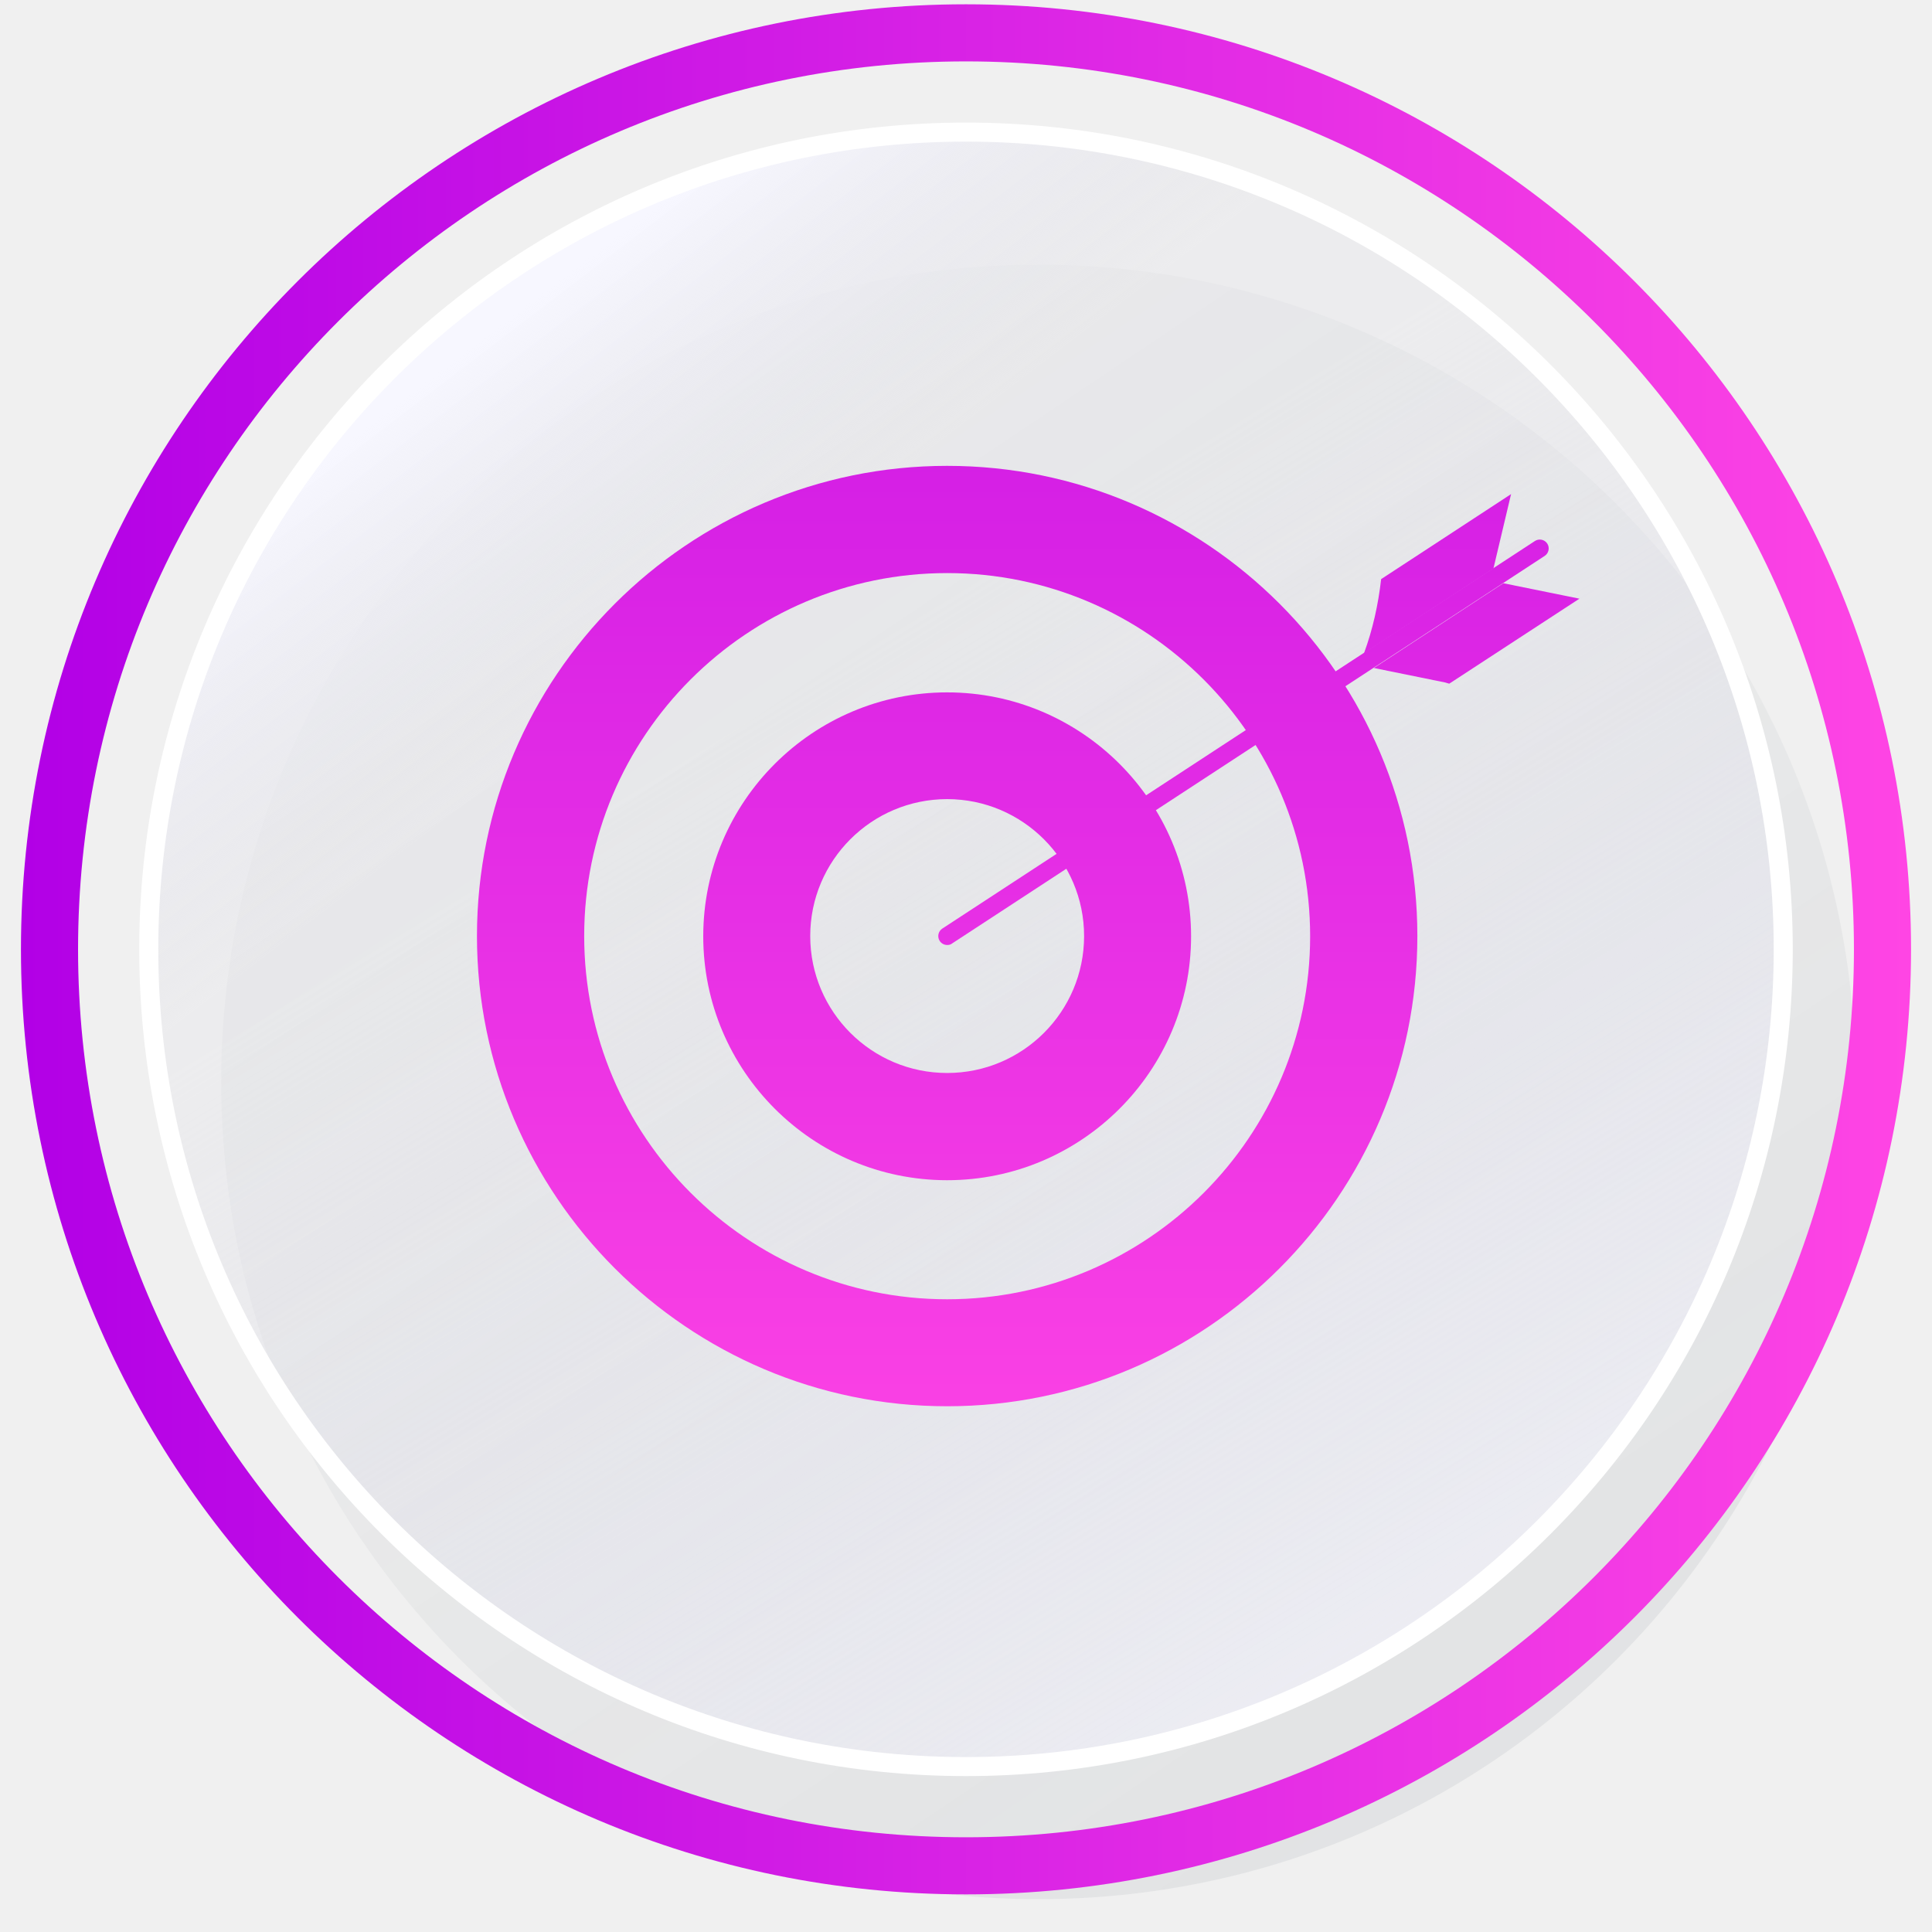
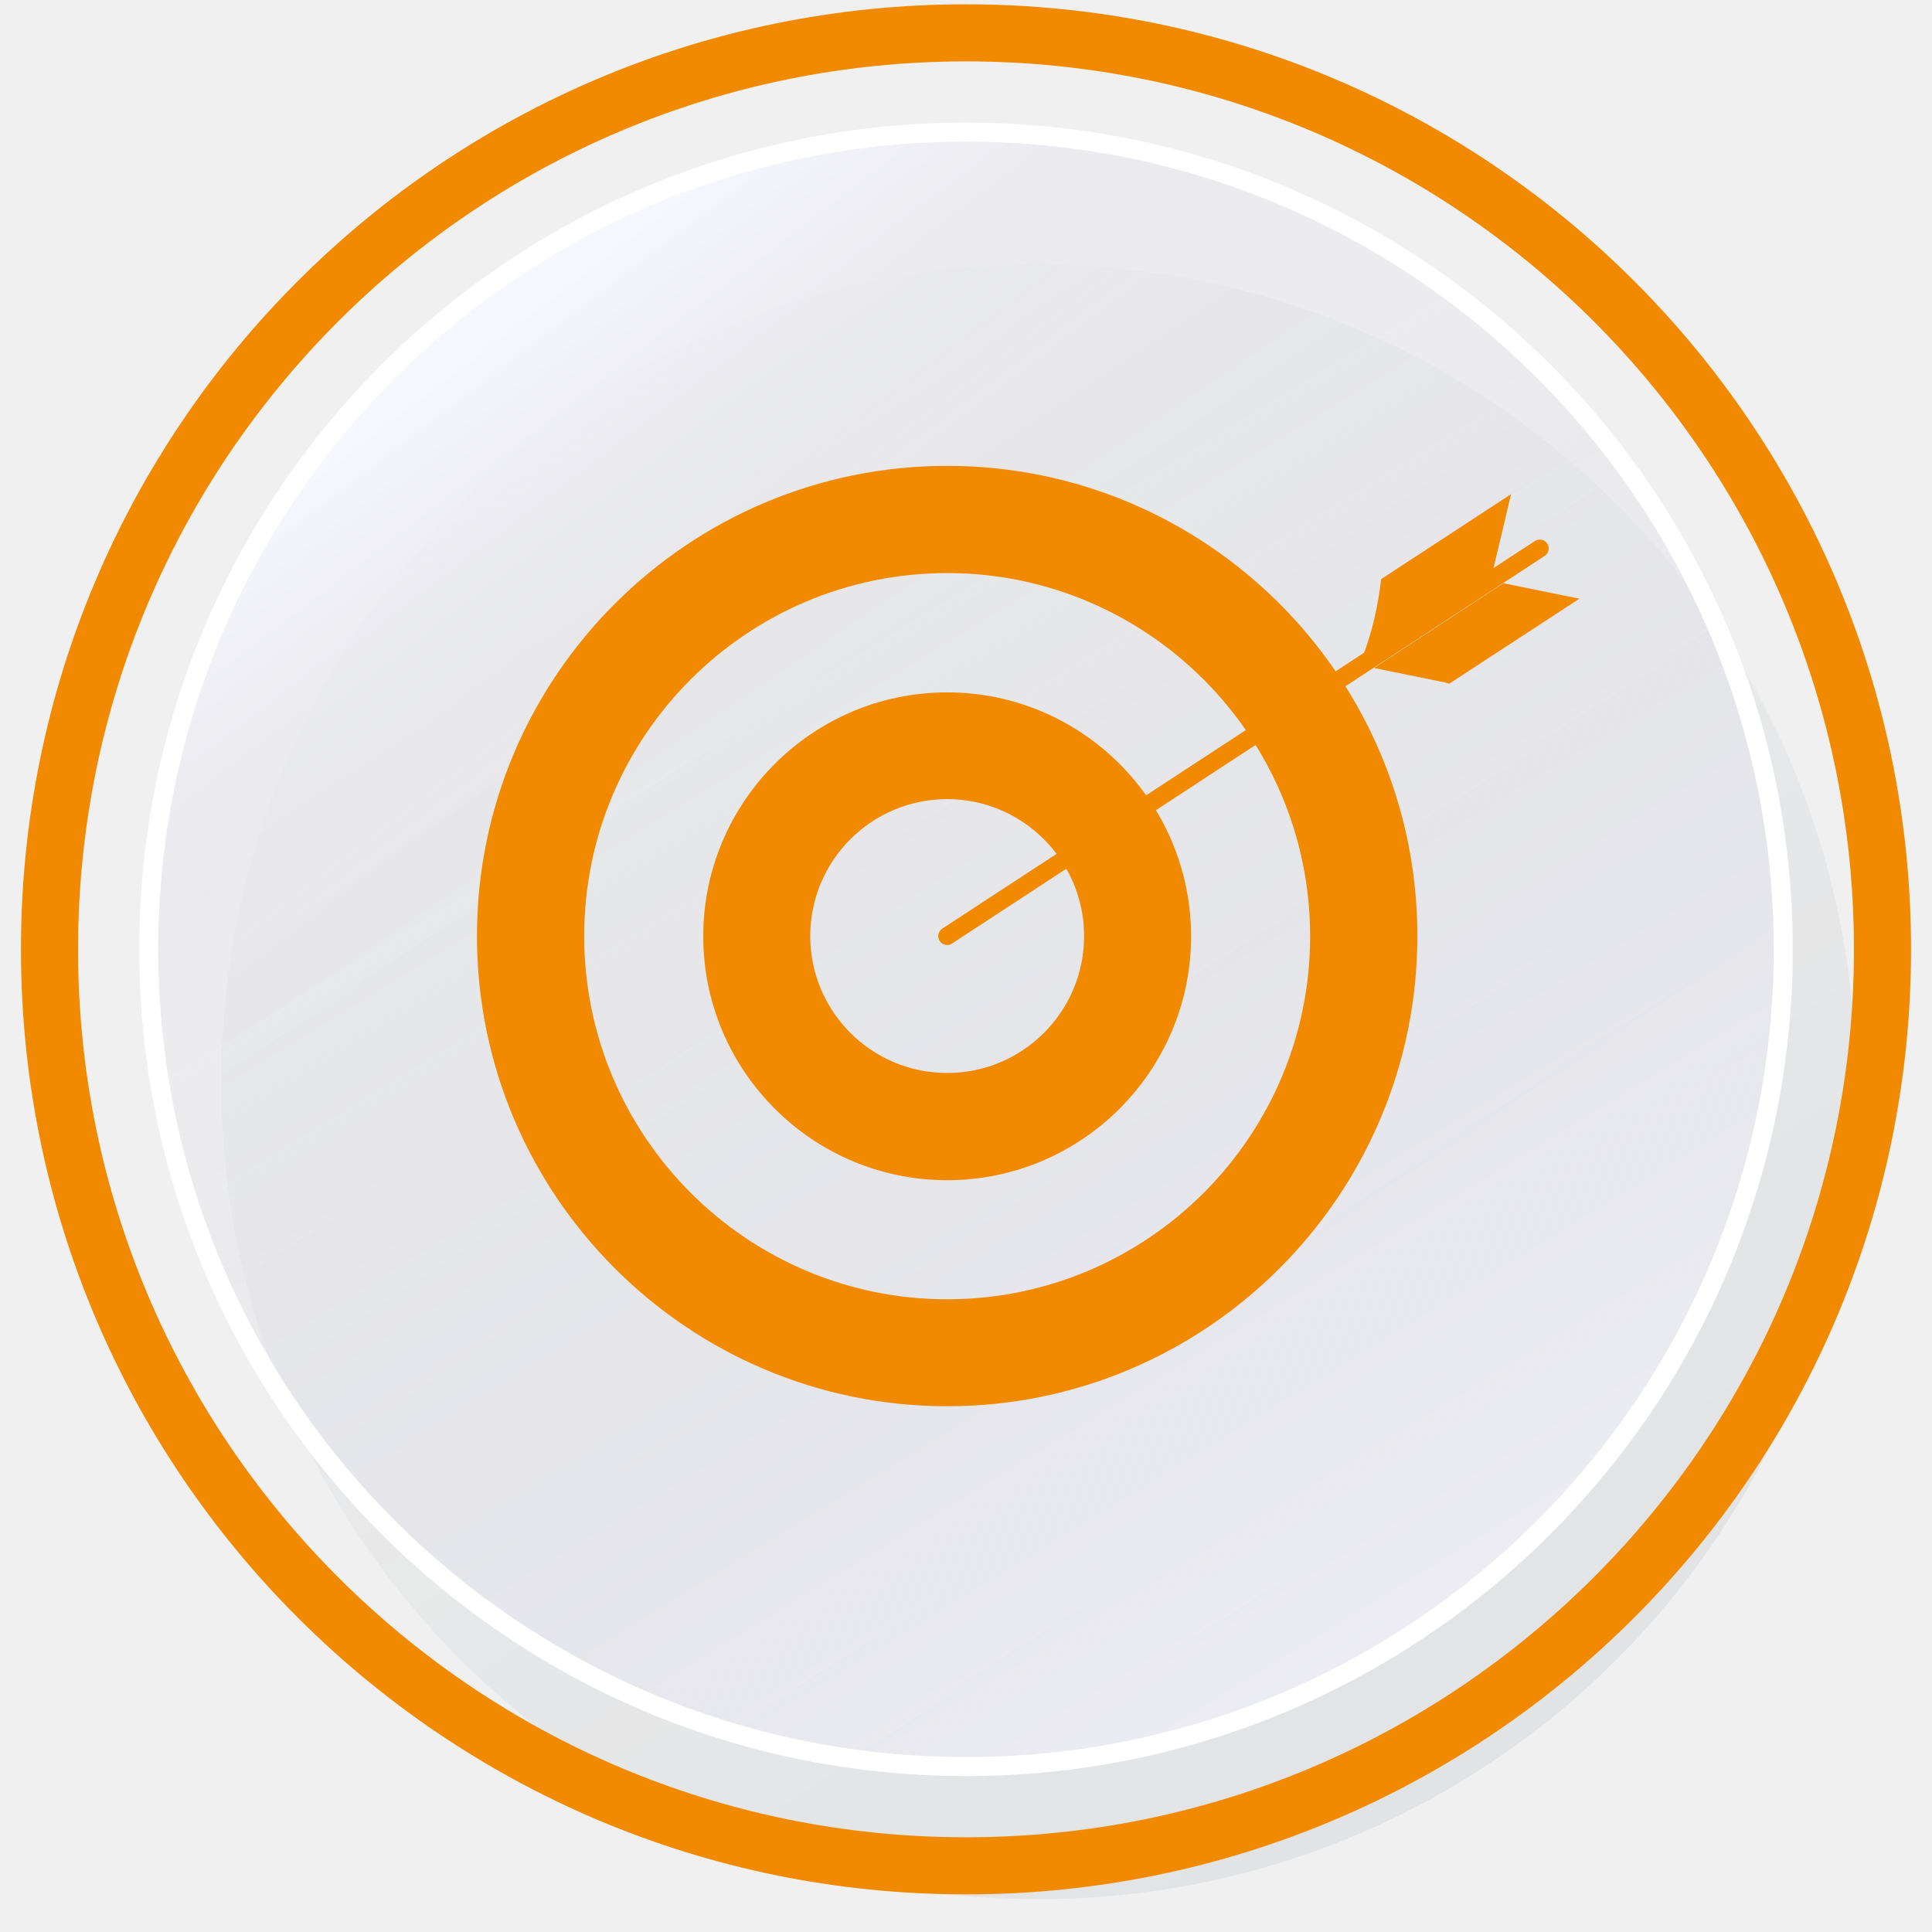
<svg xmlns="http://www.w3.org/2000/svg" version="1.1" id="Layer_1" x="0px" y="0px" viewBox="0 0 800 800" style="enable-background:new 0 0 800 800;" xml:space="preserve">
  <style type="text/css">
- 	.st0{opacity:0.1;fill:url(#SVGID_1_);}
- 	.st1{fill:url(#SVGID_00000146481628168064733220000008562280797283385516_);}
- 	.st2{fill:url(#SVGID_00000122685675127075655930000000271639263913173179_);}
+ 	.st0{opacity:0.1;fill:url(#SVGID_1_);enable-background:new    ;}
+ 	.st1{fill:url(#SVGID_00000109737630435236055660000017452576945494712991_);}
+ 	.st2{fill:url(#SVGID_00000016036763367125036880000005326153532763814048_);}
	.st3{fill:none;stroke:#FFFFFF;stroke-width:7.882;stroke-miterlimit:10;}
- 	.st4{fill:url(#SVGID_00000099649919549101407270000016784081556220808603_);}
- 	.st5{fill:url(#SVGID_00000176007016261888740630000005745213749890982041_);}
- 	.st6{fill:url(#SVGID_00000049932877442114906210000017710299693711022753_);}
- 	.st7{fill:url(#SVGID_00000153693568412134925090000009307076844413065655_);}
- 	.st8{fill:url(#SVGID_00000168098972816033330260000003064264064951477638_);}
- 	
- 		.st9{fill:none;stroke:url(#SVGID_00000149378902099083135280000018192050295985156756_);stroke-width:23.645;stroke-miterlimit:10;}
+ 	.st4{fill:#F18A00;}
+ 	.st5{fill:none;stroke:#F18A00;stroke-width:23.645;stroke-miterlimit:10;}
</style>
  <g>
    <g>
      <g>
-         <linearGradient id="SVGID_1_" gradientUnits="userSpaceOnUse" x1="752.776" y1="928.617" x2="217.589" y2="131.784">
+         <linearGradient id="SVGID_1_" gradientUnits="userSpaceOnUse" x1="752.794" y1="-128.604" x2="217.607" y2="668.228" gradientTransform="matrix(1 0 0 -1 0 800)">
          <stop offset="0.108" style="stop-color:#495867" />
          <stop offset="1" style="stop-color:#495867;stop-opacity:0.1" />
        </linearGradient>
        <circle class="st0" cx="430" cy="448" r="338.4" />
        <g>
-           <linearGradient id="SVGID_00000141430199065411644500000013287027713435169409_" gradientUnits="userSpaceOnUse" x1="647.777" y1="797.859" x2="333.095" y2="283.774">
+           <linearGradient id="SVGID_00000029037869136356633490000012384246373957598604_" gradientUnits="userSpaceOnUse" x1="647.766" y1="2.134" x2="333.083" y2="516.219" gradientTransform="matrix(1 0 0 -1 0 800)">
            <stop offset="0" style="stop-color:#F7F7FF" />
            <stop offset="1" style="stop-color:#DEDEE6;stop-opacity:0.1" />
          </linearGradient>
-           <circle style="fill:url(#SVGID_00000141430199065411644500000013287027713435169409_);" cx="400" cy="393.1" r="338.4" />
-           <linearGradient id="SVGID_00000008140947738636020890000018380606216197913740_" gradientUnits="userSpaceOnUse" x1="204.321" y1="136.667" x2="294.675" y2="255.062">
+           <circle style="fill:url(#SVGID_00000029037869136356633490000012384246373957598604_);" cx="400" cy="393.1" r="338.4" />
+           <linearGradient id="SVGID_00000177473628856061599180000007294587194223428538_" gradientUnits="userSpaceOnUse" x1="204.309" y1="663.324" x2="294.663" y2="544.928" gradientTransform="matrix(1 0 0 -1 0 800)">
            <stop offset="0" style="stop-color:#F7F7FF" />
            <stop offset="1" style="stop-color:#DEDEE6;stop-opacity:0.1" />
          </linearGradient>
-           <circle style="fill:url(#SVGID_00000008140947738636020890000018380606216197913740_);" cx="400" cy="393.1" r="338.4" />
+           <circle style="fill:url(#SVGID_00000177473628856061599180000007294587194223428538_);" cx="400" cy="393.1" r="338.4" />
          <circle class="st3" cx="400" cy="393.1" r="338.4" />
        </g>
      </g>
      <g>
        <g>
          <g>
            <g>
-               <linearGradient id="SVGID_00000160152886819363709740000016590253633842386347_" gradientUnits="userSpaceOnUse" x1="392.208" y1="-183.72" x2="392.208" y2="638.702">
-                 <stop offset="0" style="stop-color:#B200E6" />
-                 <stop offset="1" style="stop-color:#FF45E4" />
-               </linearGradient>
-               <path style="fill:url(#SVGID_00000160152886819363709740000016590253633842386347_);" d="M392.2,582.3        c-107.3,0-194.7-87.3-194.7-194.7c0-107.3,87.3-194.7,194.7-194.7s194.7,87.3,194.7,194.7C586.9,495,499.5,582.3,392.2,582.3z         M392.2,237.3c-82.9,0-150.3,67.4-150.3,150.3S309.3,538,392.2,538c82.9,0,150.3-67.4,150.3-150.3S475.1,237.3,392.2,237.3z" />
+               <path class="st4" d="M392.2,582.3c-107.3,0-194.7-87.3-194.7-194.7c0-107.3,87.3-194.7,194.7-194.7s194.7,87.3,194.7,194.7        S499.5,582.3,392.2,582.3z M392.2,237.3c-82.9,0-150.3,67.4-150.3,150.3S309.3,538,392.2,538s150.3-67.4,150.3-150.3        S475.1,237.3,392.2,237.3z" />
            </g>
            <g>
-               <linearGradient id="SVGID_00000176034115627602786050000005718095353498410926_" gradientUnits="userSpaceOnUse" x1="392.209" y1="-183.721" x2="392.209" y2="638.702">
-                 <stop offset="0" style="stop-color:#B200E6" />
-                 <stop offset="1" style="stop-color:#FF45E4" />
-               </linearGradient>
-               <path style="fill:url(#SVGID_00000176034115627602786050000005718095353498410926_);" d="M392.2,488.7        c-55.7,0-101-45.3-101-101c0-55.7,45.3-101,101-101c55.7,0,101,45.3,101,101C493.2,443.4,447.9,488.7,392.2,488.7z         M392.2,330.9c-31.3,0-56.7,25.4-56.7,56.7c0,31.3,25.4,56.7,56.7,56.7c31.3,0,56.7-25.4,56.7-56.7        C448.9,356.4,423.5,330.9,392.2,330.9z" />
+               <path class="st4" d="M392.2,488.7c-55.7,0-101-45.3-101-101s45.3-101,101-101s101,45.3,101,101S447.9,488.7,392.2,488.7z         M392.2,330.9c-31.3,0-56.7,25.4-56.7,56.7s25.4,56.7,56.7,56.7s56.7-25.4,56.7-56.7C448.9,356.4,423.5,330.9,392.2,330.9z" />
            </g>
          </g>
          <g>
            <g>
-               <linearGradient id="SVGID_00000060735175467617637360000004005408055601142927_" gradientUnits="userSpaceOnUse" x1="514.893" y1="-183.723" x2="514.893" y2="638.705">
-                 <stop offset="0" style="stop-color:#B200E6" />
-                 <stop offset="1" style="stop-color:#FF45E4" />
-               </linearGradient>
-               <path style="fill:url(#SVGID_00000060735175467617637360000004005408055601142927_);" d="M392.2,391.3c-1.2,0-2.4-0.6-3.1-1.7        c-1.1-1.7-0.6-4,1.1-5.1l245.4-160.5c1.7-1.1,4-0.6,5.1,1.1c1.1,1.7,0.6,4-1.1,5.1L394.2,390.7        C393.6,391.2,392.9,391.3,392.2,391.3z" />
+               <path class="st4" d="M392.2,391.3c-1.2,0-2.4-0.6-3.1-1.7c-1.1-1.7-0.6-4,1.1-5.1L635.6,224c1.7-1.1,4-0.6,5.1,1.1        c1.1,1.7,0.6,4-1.1,5.1L394.2,390.7C393.6,391.2,392.9,391.3,392.2,391.3z" />
            </g>
            <g>
-               <linearGradient id="SVGID_00000144318662481920981970000003852798443950936210_" gradientUnits="userSpaceOnUse" x1="611.428" y1="-183.725" x2="611.428" y2="638.702">
-                 <stop offset="0" style="stop-color:#B200E6" />
-                 <stop offset="1" style="stop-color:#FF45E4" />
-               </linearGradient>
-               <polygon style="fill:url(#SVGID_00000144318662481920981970000003852798443950936210_);" points="600.1,283.1 598.4,282.6         568.9,276.6 622.5,241.5 654,247.9       " />
-               <linearGradient id="SVGID_00000078757243253429297010000014366793812216680879_" gradientUnits="userSpaceOnUse" x1="595.275" y1="-183.716" x2="595.275" y2="638.696">
-                 <stop offset="0" style="stop-color:#B200E6" />
-                 <stop offset="1" style="stop-color:#FF45E4" />
-               </linearGradient>
-               <path style="fill:url(#SVGID_00000078757243253429297010000014366793812216680879_);" d="M625.7,204.6l-7.3,30.8l-53.6,35.1        c3.6-9.8,5.9-20.1,7.1-30.7L625.7,204.6z" />
+               <polygon class="st4" points="600.1,283.1 598.4,282.6 568.9,276.6 622.5,241.5 654,247.9       " />
+               <path class="st4" d="M625.7,204.6l-7.3,30.8l-53.6,35.1c3.6-9.8,5.9-20.1,7.1-30.7L625.7,204.6z" />
            </g>
          </g>
        </g>
      </g>
    </g>
-     <linearGradient id="SVGID_00000092455930961790241170000008076051036705725607_" gradientUnits="userSpaceOnUse" x1="8.712" y1="393.074" x2="791.288" y2="393.074">
-       <stop offset="0" style="stop-color:#B200E6" />
-       <stop offset="1" style="stop-color:#FF45E4" />
-     </linearGradient>
-     <circle style="fill:none;stroke:url(#SVGID_00000092455930961790241170000008076051036705725607_);stroke-width:23.645;stroke-miterlimit:10;" cx="400" cy="393.1" r="379.5" />
+     <circle class="st5" cx="400" cy="393.1" r="379.5" />
  </g>
</svg>
